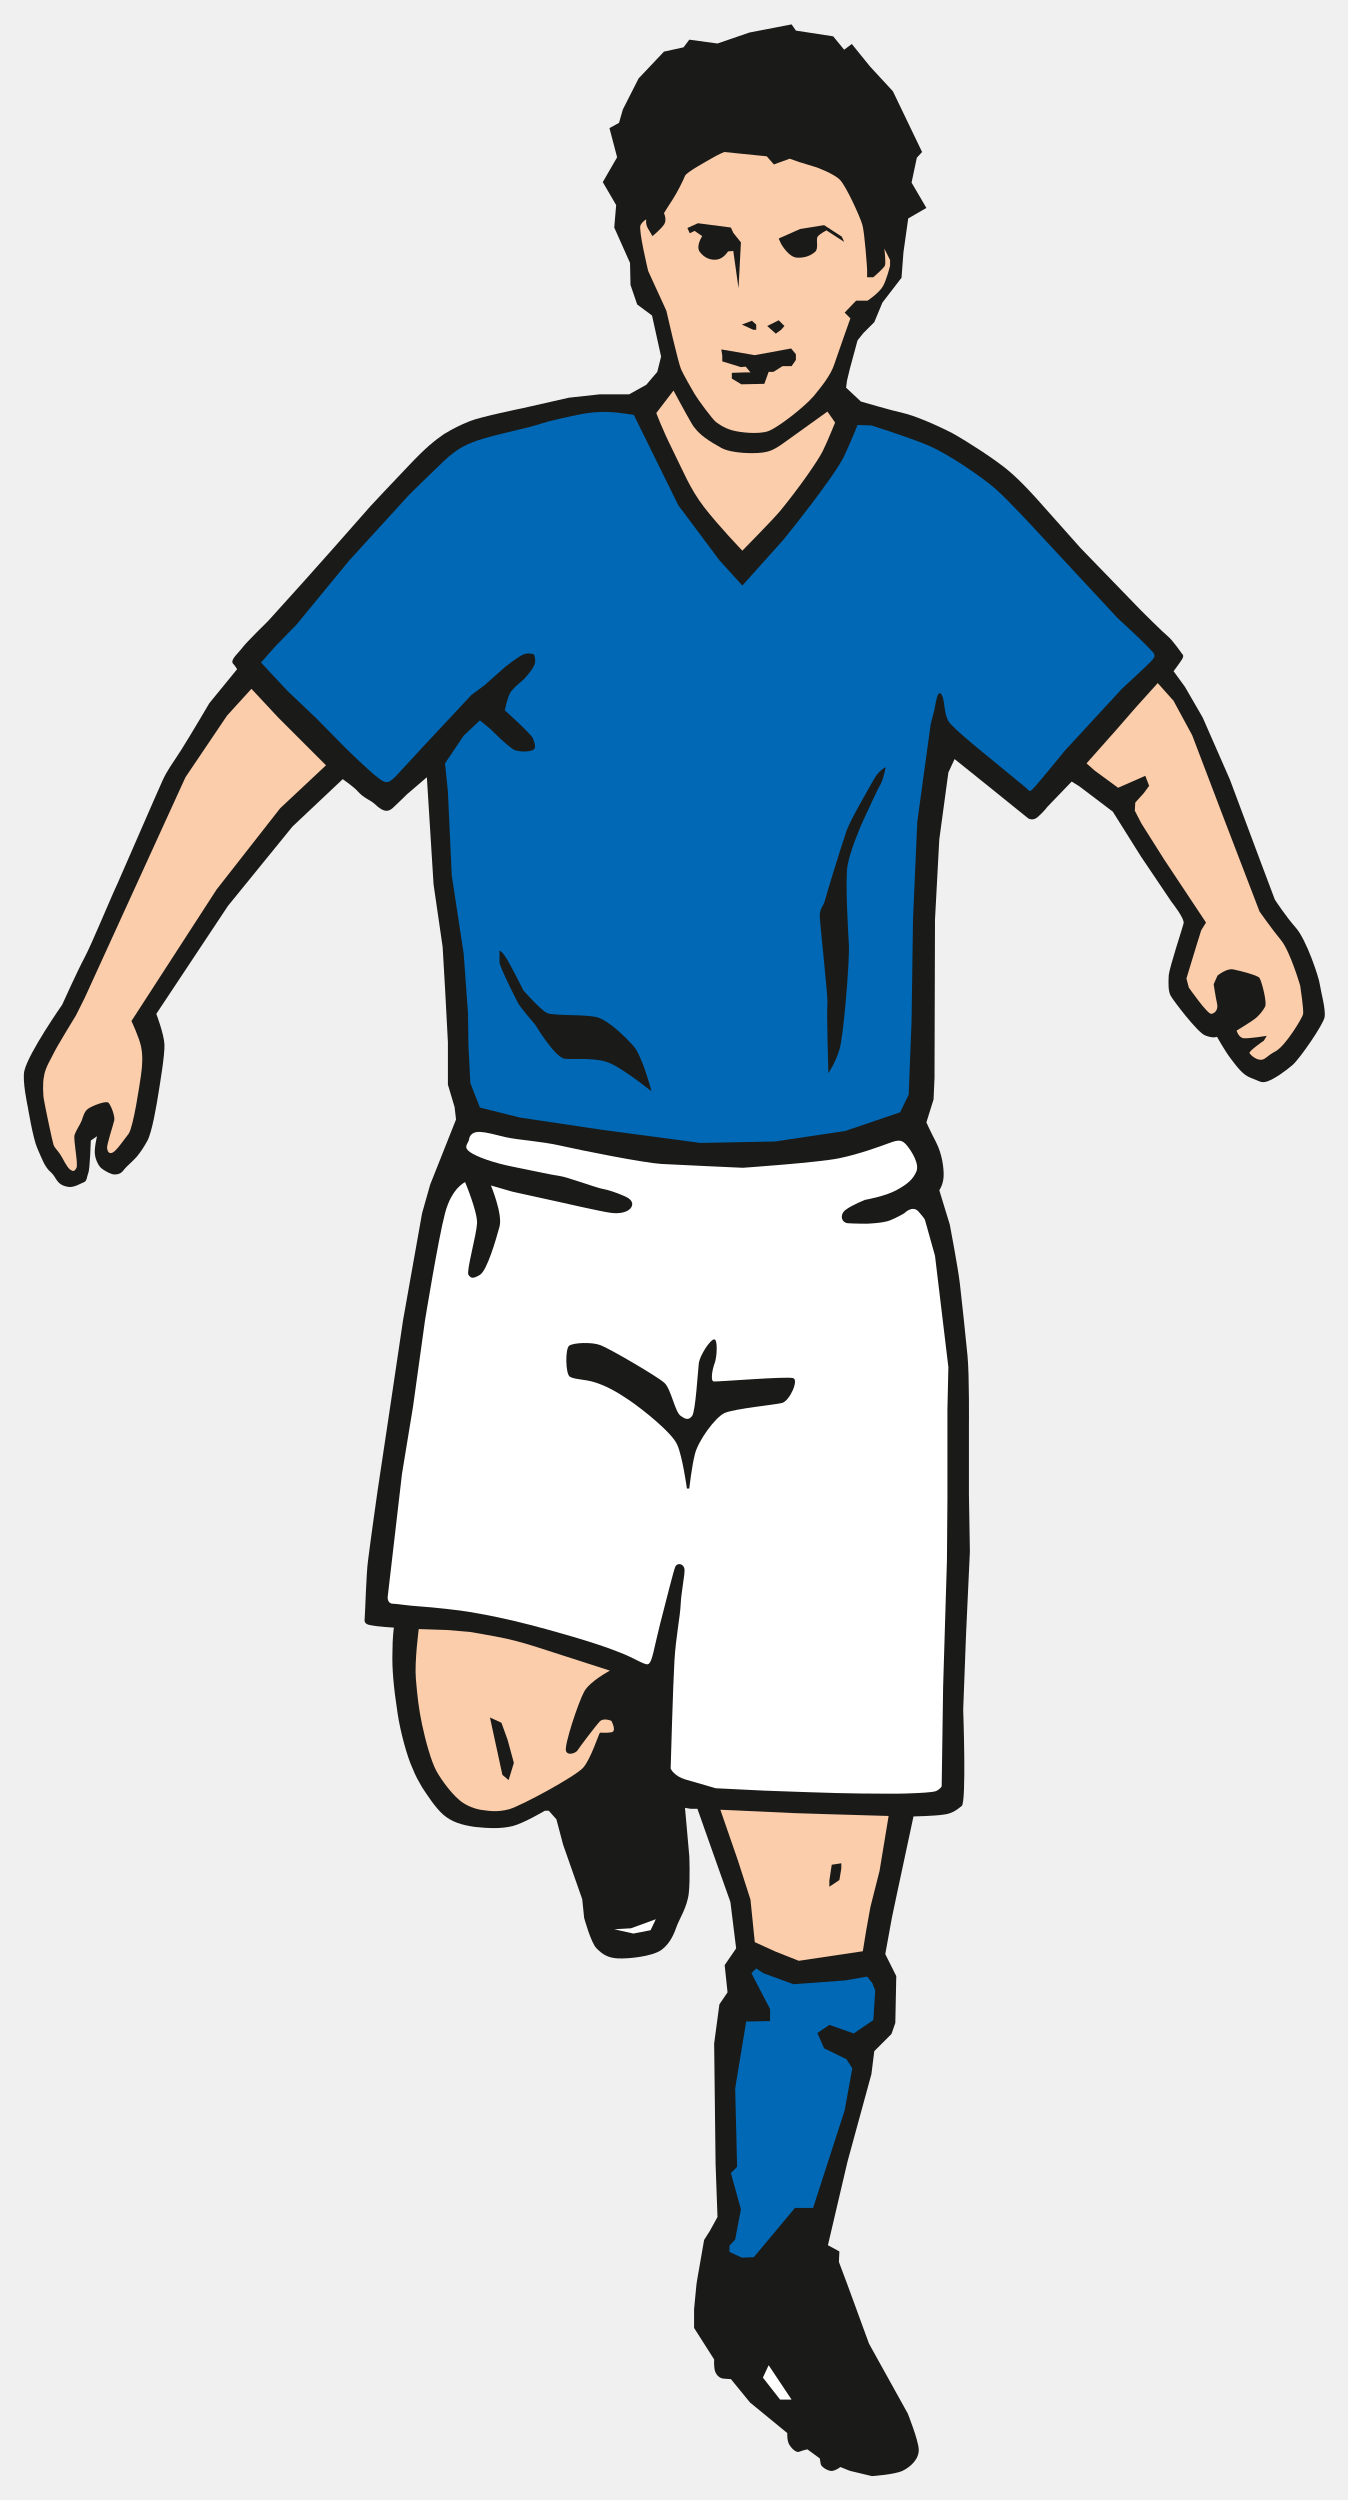
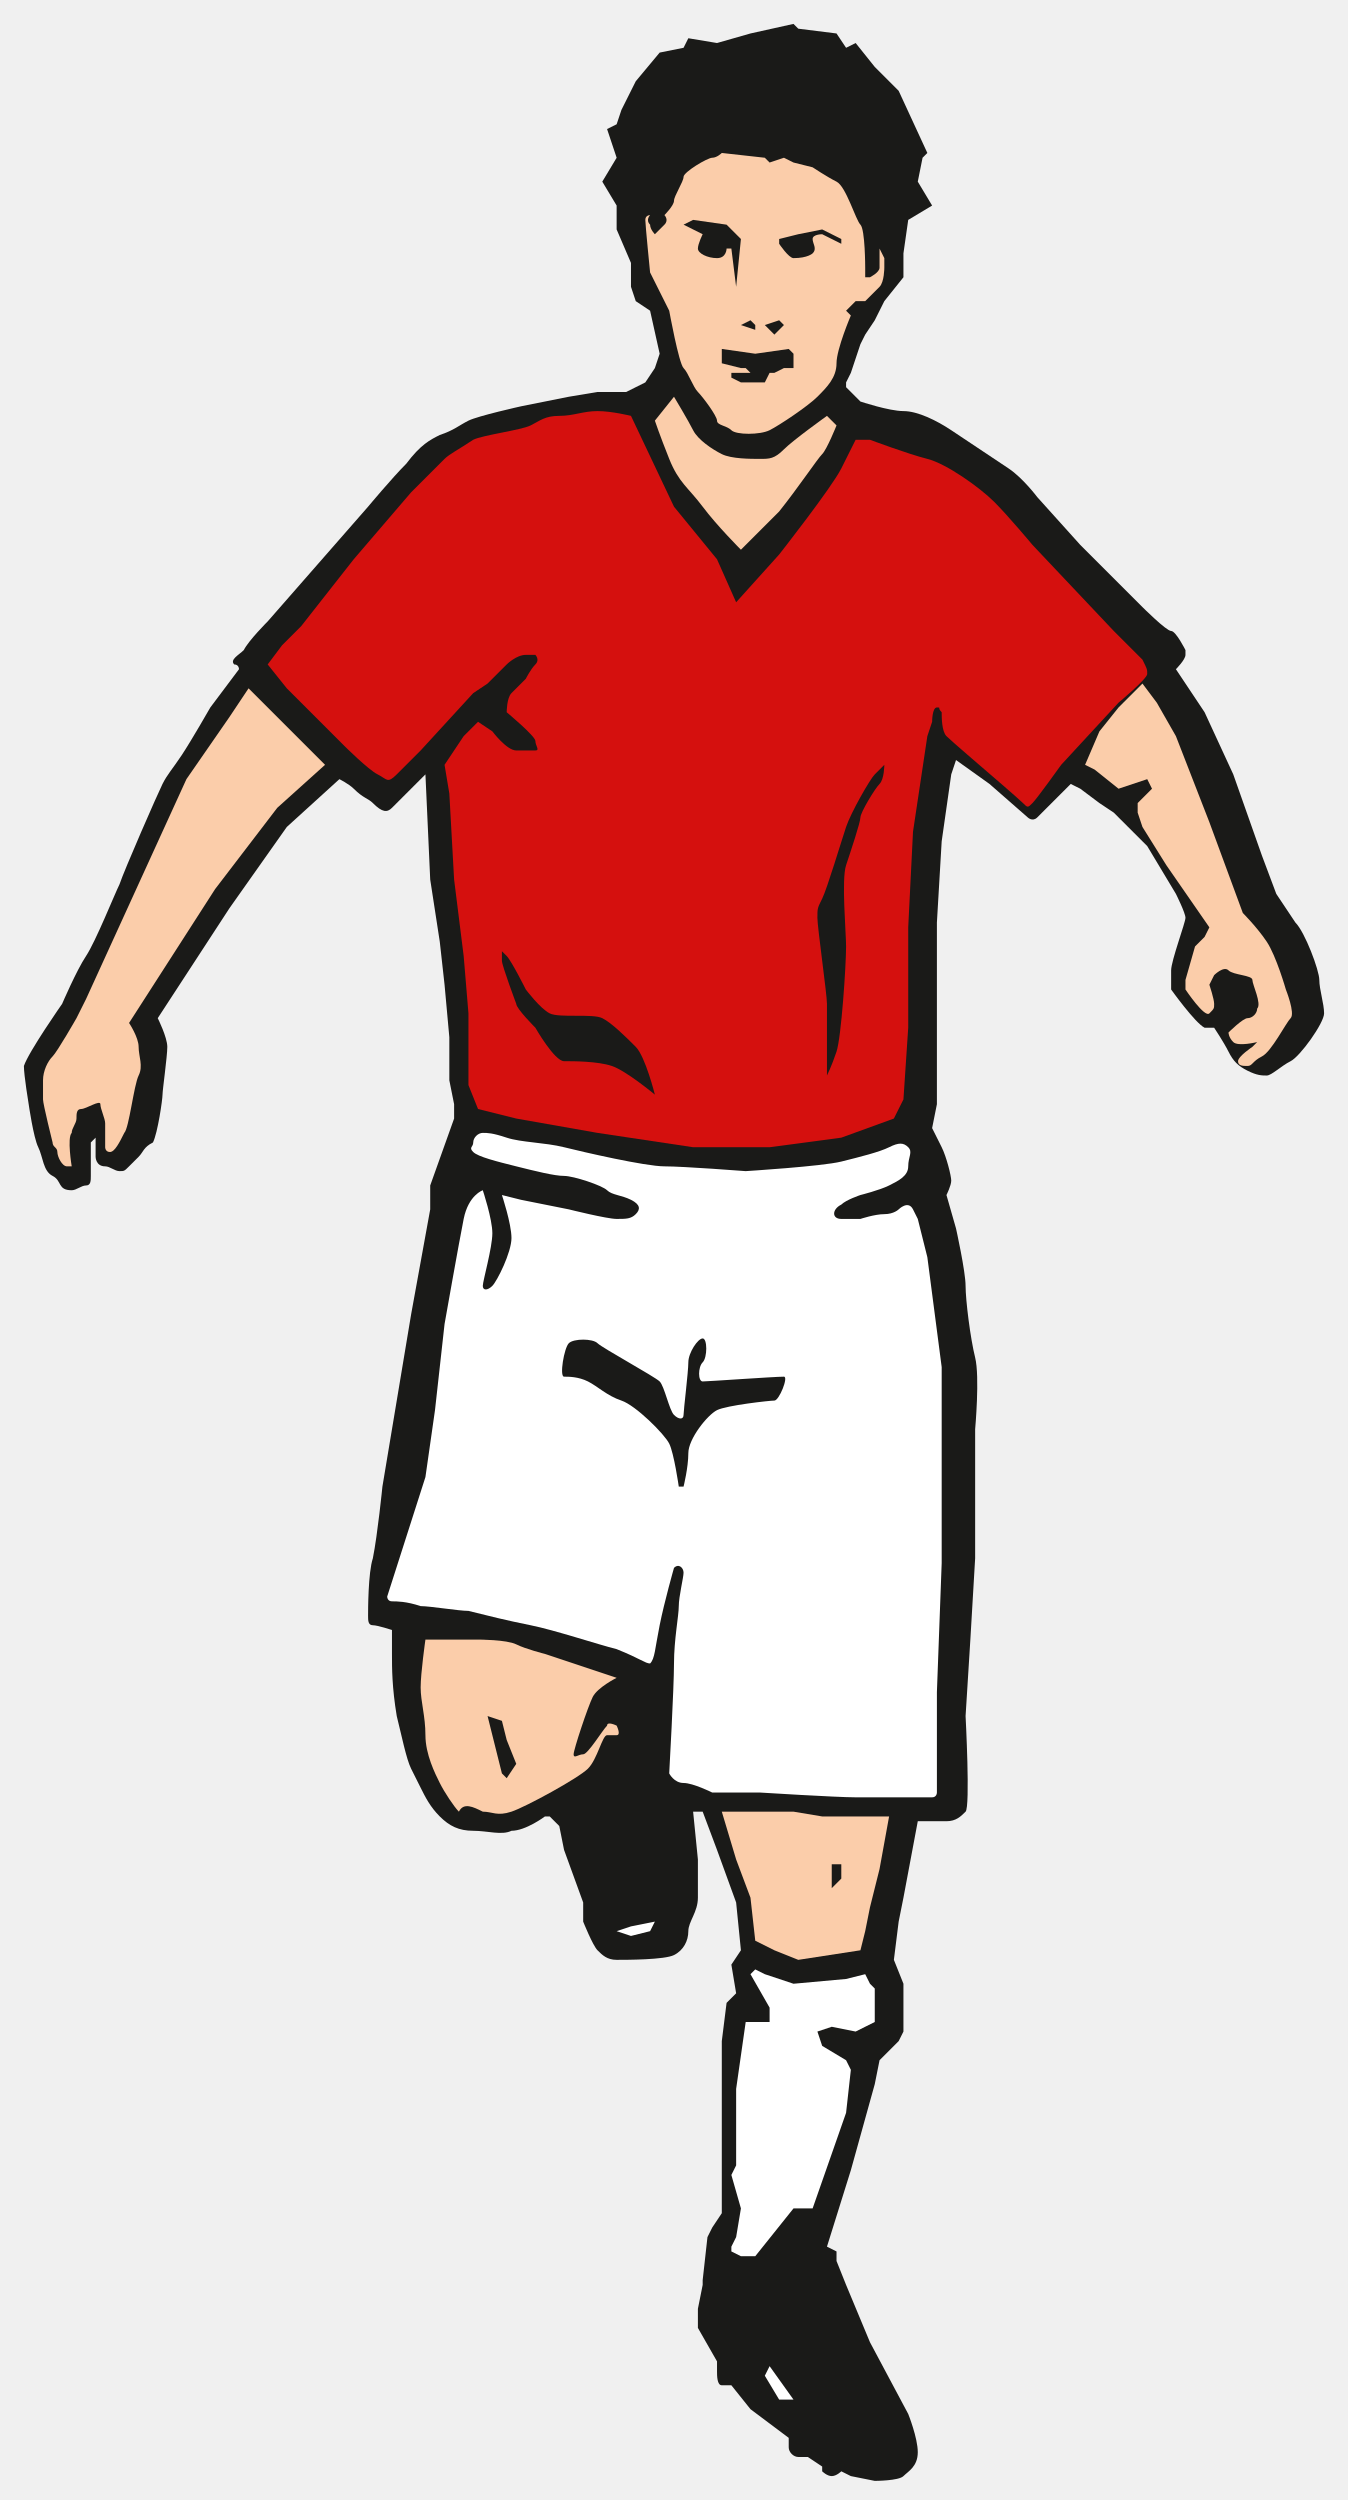
- <svg xmlns="http://www.w3.org/2000/svg" version="1.1" id="Ebene_1" x="0px" y="0px" width="28.2px" height="52.3px" viewBox="0 0 28.2 52.3" style="enable-background:new 0 0 28.2 52.3;" xml:space="preserve">
+ <svg xmlns="http://www.w3.org/2000/svg" version="1.1" id="Ebene_1" x="0px" y="0px" viewBox="0 0 28.2 52.3" style="enable-background:new 0 0 28.2 52.3;" xml:space="preserve">
  <style type="text/css">
- 
	.st0{fill-rule:evenodd;clip-rule:evenodd;fill:#1A1A18;}
	.st1{fill-rule:evenodd;clip-rule:evenodd;fill:#FBCDAA;}
- 	.st2{fill-rule:evenodd;clip-rule:evenodd;fill:#FFFFFF;}
- 	.st3{fill-rule:evenodd;clip-rule:evenodd;fill:#0068B4;}
- 
+ 	.st2{fill-rule:evenodd;clip-rule:evenodd;fill:#D5100E;}
+ 	.st3{fill-rule:evenodd;clip-rule:evenodd;fill:#FFFFFF;}
</style>
-   <path class="st0" d="M1.3,21.02c0,0,0.32-0.71,0.47-0.99s0.56-1.28,0.69-1.55c0.12-0.27,0.83-1.91,0.94-2.15s0.2-0.34,0.39-0.64  s0.59-0.98,0.59-0.98L4.96,14c0,0-0.04-0.07-0.08-0.11c-0.08-0.08,0.11-0.23,0.19-0.34c0.08-0.11,0.54-0.56,0.54-0.56l0.74-0.82  L7,11.44l0.74-0.84c0,0,0.54-0.58,0.83-0.88C8.91,9.36,9.1,9.21,9.29,9.08c0.2-0.12,0.32-0.18,0.54-0.27s1.1-0.27,1.1-0.27  l0.97-0.22l0.64-0.07l0.62,0l0.36-0.2l0.23-0.27l0.08-0.32l-0.19-0.86l-0.31-0.23l-0.14-0.41l-0.01-0.46l-0.33-0.74l0.04-0.47  l-0.28-0.48l0.3-0.52l-0.16-0.61l0.2-0.11l0.08-0.28l0.33-0.65l0.53-0.56l0.41-0.09l0.12-0.16l0.59,0.08l0.67-0.23l0.88-0.17  l0.09,0.13l0.78,0.12l0.23,0.28l0.16-0.12l0.38,0.47l0.48,0.52l0.61,1.27l-0.11,0.12l-0.11,0.52l0.31,0.53L19,4.57l-0.1,0.71  l-0.04,0.53l-0.4,0.52l-0.17,0.41l-0.23,0.23l-0.12,0.15l-0.16,0.59l-0.06,0.25L17.7,8.11l0.31,0.29c0,0,0.65,0.19,0.88,0.24  c0.23,0.05,0.68,0.24,1.03,0.42c0.34,0.19,0.91,0.56,1.17,0.78c0.27,0.22,0.63,0.63,0.63,0.63l0.89,1l1.26,1.3  c0,0,0.46,0.46,0.56,0.54s0.3,0.37,0.3,0.37s0.05,0.03,0,0.11s-0.17,0.24-0.17,0.24l-0.01,0.01l0.24,0.33l0.37,0.64l0.57,1.3  l0.65,1.74l0.29,0.77c0,0,0.22,0.34,0.44,0.59c0.22,0.25,0.48,1.03,0.5,1.18s0.13,0.53,0.1,0.69s-0.52,0.87-0.67,1  c-0.15,0.13-0.38,0.29-0.52,0.34s-0.18-0.01-0.35-0.07s-0.29-0.23-0.42-0.4s-0.29-0.46-0.29-0.46s-0.08,0.04-0.25-0.03  c-0.16-0.06-0.68-0.75-0.72-0.83c-0.05-0.09-0.05-0.25-0.04-0.43c0.02-0.18,0.29-0.99,0.31-1.08c0.03-0.1-0.25-0.45-0.25-0.45  l-0.64-0.95l-0.59-0.94l-0.29-0.22l-0.41-0.31l-0.16-0.1l-0.51,0.53c0,0-0.07,0.1-0.21,0.22c-0.1,0.08-0.19,0.02-0.19,0.02  l-0.83-0.67l-0.71-0.57l-0.13,0.28l-0.19,1.4l-0.09,1.68l-0.01,3.31l-0.02,0.45l-0.15,0.48c0,0,0.07,0.16,0.2,0.41  s0.17,0.56,0.16,0.73s-0.09,0.28-0.09,0.28l0.22,0.72c0,0,0.17,0.89,0.21,1.23s0.12,1.1,0.16,1.51s0.03,1.45,0.03,1.45l0,1.45  l0.02,1.2l-0.08,1.72l-0.06,1.59c0,0,0.07,1.93-0.03,2.01c-0.1,0.08-0.2,0.16-0.37,0.18c-0.17,0.03-0.64,0.04-0.64,0.04l-0.34,1.59  l-0.11,0.52l-0.14,0.77l0.23,0.46l-0.02,0.98l-0.08,0.23l-0.36,0.36l-0.06,0.48l-0.5,1.83l-0.41,1.75l0.24,0.13l-0.01,0.22  l0.18,0.48l0.45,1.23l0.81,1.46c0,0,0.22,0.55,0.23,0.75c0.01,0.2-0.17,0.37-0.34,0.45c-0.17,0.08-0.64,0.11-0.64,0.11l-0.46-0.11  l-0.2-0.08c0,0-0.07,0.06-0.16,0.08c-0.08,0.02-0.24-0.08-0.25-0.14c-0.01-0.06-0.02-0.12-0.02-0.12l-0.26-0.19  c0,0-0.09,0.02-0.17,0.05c-0.08,0.03-0.18-0.1-0.21-0.15c-0.05-0.09-0.04-0.24-0.04-0.24l-0.78-0.64l-0.4-0.49c0,0-0.08,0-0.16-0.01  c-0.08-0.01-0.14-0.07-0.17-0.15c-0.03-0.09-0.02-0.25-0.02-0.25l-0.42-0.66l0-0.39l0.05-0.52l0.01-0.07l0.15-0.86l0.12-0.19  l0.16-0.29l-0.04-1.11l-0.03-2.52l0.11-0.82l0.17-0.25l-0.06-0.57l0.24-0.35l-0.12-0.97l-0.39-1.1l-0.3-0.85h-0.14l-0.12-0.02  l0.09,1.01c0,0,0.02,0.48-0.01,0.77s-0.2,0.55-0.25,0.69s-0.13,0.36-0.32,0.5s-0.69,0.19-0.91,0.18s-0.33-0.09-0.45-0.21  s-0.26-0.64-0.26-0.64l-0.04-0.39l-0.4-1.14l-0.14-0.53l-0.16-0.18l-0.08,0c0,0-0.44,0.26-0.67,0.32c-0.24,0.06-0.5,0.05-0.79,0.02  c-0.29-0.04-0.5-0.11-0.67-0.26c-0.17-0.15-0.34-0.42-0.44-0.57c-0.09-0.16-0.12-0.2-0.21-0.42c-0.1-0.22-0.24-0.72-0.3-1.11  c-0.09-0.59-0.12-0.96-0.11-1.29c0-0.33,0.03-0.52,0.03-0.52S7.9,34.03,7.76,34c-0.14-0.02-0.14-0.08-0.13-0.16  c0.01-0.08,0.03-0.92,0.07-1.2c0.06-0.48,0.2-1.46,0.2-1.46l0.27-1.8l0.26-1.75l0.4-2.25L9,24.78l0.54-1.36l-0.03-0.26l-0.14-0.47  l0-0.89l-0.06-1.13l-0.05-0.86L9.07,18.5l-0.14-2.24l-0.42,0.36c0,0-0.17,0.17-0.29,0.28c-0.13,0.12-0.24,0.05-0.38-0.08  c-0.1-0.09-0.23-0.12-0.36-0.27c-0.08-0.09-0.31-0.25-0.31-0.25l-1.05,0.99l-1.35,1.66l-1.5,2.26c0,0,0.16,0.42,0.17,0.64  c0.01,0.22-0.1,0.86-0.13,1.05s-0.13,0.8-0.23,0.97c-0.05,0.09-0.12,0.21-0.22,0.33c-0.09,0.1-0.22,0.21-0.25,0.25  c-0.06,0.08-0.1,0.12-0.22,0.12c-0.06,0-0.2-0.07-0.28-0.14c-0.07-0.07-0.11-0.19-0.12-0.25c-0.03-0.13,0.04-0.41,0.04-0.41  l-0.13,0.09c0,0-0.02,0.6-0.05,0.67s-0.03,0.18-0.09,0.2s-0.21,0.12-0.33,0.1c-0.26-0.04-0.24-0.2-0.37-0.31s-0.19-0.3-0.28-0.5  c-0.09-0.2-0.2-0.87-0.2-0.87S0.46,22.6,0.51,22.4C0.6,22.02,1.3,21.02,1.3,21.02z" />
-   <path id="skin-arm-l" class="st1" d="M25.03,19.78l-0.21,0.69l0.05,0.19c0,0,0.39,0.56,0.47,0.55s0.15-0.09,0.12-0.22  c-0.03-0.13-0.07-0.4-0.07-0.4l0.08-0.18c0,0,0.19-0.16,0.33-0.13c0.14,0.03,0.51,0.12,0.55,0.18s0.17,0.53,0.11,0.61  c-0.05,0.09-0.12,0.17-0.19,0.23s-0.4,0.26-0.4,0.26s0.04,0.15,0.15,0.16s0.48-0.05,0.48-0.05l-0.06,0.1c0,0-0.32,0.22-0.3,0.26  s0.12,0.13,0.22,0.14c0.11,0.01,0.12-0.07,0.33-0.18c0.21-0.12,0.55-0.69,0.57-0.77c0.02-0.08-0.06-0.6-0.06-0.6  s-0.21-0.72-0.4-0.95s-0.45-0.6-0.45-0.6l-0.74-1.93l-0.67-1.76l-0.39-0.72l-0.33-0.37l-0.46,0.51l-0.4,0.46l-0.63,0.71l0.17,0.15  l0.49,0.36l0.57-0.25l0.08,0.21l-0.11,0.15l-0.18,0.2l-0.01,0.17l0.14,0.27l0.48,0.76l0.87,1.31l-0.1,0.16L25.03,19.78z" />
-   <path id="skin-arm-r" class="st1" d="M0.92,23.01c0.01,0.08,0.18,0.89,0.2,0.94c0.02,0.06,0.08,0.11,0.14,0.2  s0.13,0.26,0.21,0.32c0.06,0.04,0.09,0.04,0.13-0.04s-0.07-0.59-0.04-0.69c0.03-0.09,0.12-0.22,0.15-0.3s0.05-0.19,0.14-0.25  s0.37-0.17,0.42-0.12s0.14,0.28,0.12,0.37s-0.16,0.51-0.15,0.58s0.04,0.13,0.12,0.09s0.22-0.25,0.33-0.39  c0.1-0.14,0.23-1.02,0.26-1.23c0.03-0.21,0.04-0.41,0-0.6s-0.2-0.53-0.2-0.53l1.78-2.75l1.33-1.7l0.96-0.9L5.81,15l-0.55-0.59  l-0.51,0.56l-0.87,1.29l-2.11,4.62l-0.18,0.36c0,0-0.41,0.67-0.46,0.78s-0.19,0.32-0.21,0.5C0.89,22.64,0.9,22.93,0.92,23.01z" />
-   <path id="player-jersey" class="st3" d="M7.22,15.64c0,0,0.47,0.46,0.65,0.6s0.23,0.18,0.4,0.01c0.16-0.17,0.47-0.51,0.47-0.51  l1.12-1.2l0.27-0.2l0.44-0.39c0,0,0.24-0.19,0.36-0.25s0.24-0.01,0.24-0.01s0.06,0.13,0,0.24c-0.05,0.11-0.22,0.29-0.22,0.29  s-0.22,0.17-0.28,0.28s-0.11,0.36-0.11,0.36s0.56,0.5,0.59,0.59s0.08,0.2,0,0.24s-0.24,0.04-0.36,0.01s-0.52-0.44-0.52-0.44  l-0.23-0.19L9.7,15.39l-0.39,0.58l0.06,0.59l0.08,1.75l0.25,1.64l0.09,1.24l0.01,0.69l0.04,0.78l0.2,0.51l0.84,0.21l1.74,0.26  l2.03,0.27l1.56-0.03l1.47-0.22l1.15-0.39l0.18-0.37l0.06-1.54l0.03-2.13l0.09-2.04l0.28-2.04l0.08-0.31c0,0,0.05-0.32,0.09-0.33  c0.04-0.01,0.04-0.02,0.08,0.07c0.04,0.09,0.03,0.37,0.13,0.52s0.81,0.72,0.81,0.72s0.68,0.56,0.79,0.65s0.07,0.12,0.19,0  c0.11-0.12,0.64-0.77,0.64-0.77l1.19-1.29c0,0,0.57-0.52,0.65-0.62s0.01-0.13-0.12-0.27c-0.13-0.14-0.62-0.59-0.62-0.59l-1.71-1.84  c0,0-0.54-0.59-0.84-0.86c-0.31-0.27-1.02-0.75-1.43-0.92s-1.17-0.41-1.17-0.41l-0.29-0.01c0,0-0.07,0.19-0.27,0.63  s-1.28,1.77-1.28,1.77l-0.86,0.96l-0.48-0.53l-0.86-1.15l-0.93-1.89c0,0-0.45-0.08-0.72-0.06c-0.27,0.01-0.47,0.06-0.83,0.14  s-0.39,0.11-0.62,0.17s-0.98,0.22-1.22,0.33C9.62,9.35,9.43,9.51,9.28,9.65s-0.72,0.7-0.72,0.7l-1.25,1.37L6.2,13.07L5.78,13.5  l-0.32,0.36l0.55,0.59l0.6,0.57L7.22,15.64z" />
-   <path id="skin-leg-r" class="st1" d="M10.05,37.86c0.16,0.02,0.33,0.06,0.6-0.01c0.27-0.08,1.39-0.69,1.55-0.87s0.33-0.72,0.35-0.73  c0.01-0.01,0.12,0.01,0.24-0.01s0-0.24,0-0.24s-0.16-0.07-0.24,0.01c-0.08,0.08-0.44,0.56-0.47,0.61s-0.2,0.12-0.24,0.01  c-0.04-0.12,0.26-1.02,0.38-1.24c0.12-0.22,0.54-0.44,0.54-0.44l-1.52-0.49c0,0-0.37-0.12-0.65-0.18s-0.76-0.14-0.76-0.14  l-0.47-0.04l-0.6-0.02c0,0-0.09,0.68-0.06,1.04c0.03,0.36,0.06,0.63,0.13,0.96s0.19,0.77,0.3,0.97s0.32,0.47,0.45,0.58  C9.69,37.74,9.88,37.83,10.05,37.86z" />
-   <polygon class="st0" points="10.64,37.24 10.75,36.88 10.62,36.4 10.49,36.04 10.25,35.93 10.51,37.13 10.64,37.24 " />
-   <path class="st0" d="M10.83,20.97c0.04,0.09,0.37,0.47,0.37,0.47s0.41,0.69,0.62,0.71s0.66-0.04,0.96,0.1s0.85,0.58,0.85,0.58  s-0.2-0.76-0.38-0.95c-0.18-0.2-0.5-0.51-0.73-0.59c-0.23-0.08-0.94-0.03-1.08-0.1s-0.49-0.47-0.49-0.47s-0.29-0.58-0.38-0.71  s-0.12-0.12-0.12-0.12s0,0.14,0,0.24S10.83,20.97,10.83,20.97S10.69,20.69,10.83,20.97z" />
-   <polygon id="skin-leg-l" class="st1" points="15.07,37.86 15.44,38.93 15.7,39.74 15.79,40.63 16.23,40.83 16.71,41.02  18.05,40.82 18.12,40.39 18.21,39.89 18.4,39.14 18.59,37.99 17.23,37.95 16.61,37.93 " />
-   <polygon class="st2" points="16.32,50.2 16.56,50.2 16.08,49.48 15.96,49.74 16.32,50.2 " />
-   <polygon id="player-sock-l" class="st3" points="15.52,47.23 15.77,47.22 16.63,46.19 17.01,46.19 17.67,44.15 17.83,43.27   17.71,43.08 17.24,42.85 17.1,42.53 17.35,42.36 17.86,42.54 18.27,42.26 18.31,41.64 18.25,41.49 18.14,41.35 17.68,41.43   16.6,41.51 15.97,41.28 15.82,41.18 15.72,41.28 16.11,42.03 16.11,42.28 15.61,42.29 15.38,43.69 15.42,45.33 15.29,45.46   15.5,46.22 15.38,46.85 15.26,46.98 15.26,47.11 15.52,47.23 15.52,47.23 " />
-   <path id="skin-face" class="st1" d="M13.56,5.67l0.38,0.83c0,0,0.25,1.1,0.31,1.23s0.21,0.39,0.28,0.51s0.38,0.54,0.45,0.59  S15.14,8.95,15.31,9s0.56,0.09,0.76,0.02s0.75-0.5,0.95-0.73c0.19-0.23,0.36-0.45,0.43-0.66c0.07-0.21,0.34-0.97,0.34-0.97  l-0.12-0.12l0.24-0.25l0.24,0c0,0,0.24-0.16,0.32-0.3s0.15-0.43,0.15-0.43l0-0.12l-0.12-0.24c0,0,0.04,0.31,0.01,0.36  c-0.03,0.06-0.24,0.24-0.24,0.24L18.14,5.8l0-0.17c0,0-0.05-0.76-0.1-0.93s-0.34-0.81-0.47-0.94c-0.13-0.13-0.49-0.26-0.49-0.26  l-0.36-0.11l-0.2-0.07l-0.33,0.12l-0.15-0.17l-0.89-0.09c0,0-0.14,0.06-0.24,0.12s-0.55,0.3-0.58,0.38  c-0.03,0.08-0.17,0.36-0.25,0.48s-0.19,0.3-0.19,0.3s0.07,0.14,0,0.24s-0.24,0.24-0.24,0.24s-0.06-0.1-0.1-0.17  c-0.05-0.09-0.03-0.18-0.03-0.18s-0.07,0.03-0.12,0.12S13.56,5.67,13.56,5.67L13.56,5.67z" />
-   <path id="skin-neck" class="st1" d="M14.73,10.61c0.3,0.39,0.8,0.91,0.8,0.91s0.65-0.66,0.79-0.83c0.41-0.5,0.79-1.05,0.89-1.25  s0.26-0.6,0.26-0.6l-0.16-0.23c0,0-0.71,0.51-0.92,0.66s-0.3,0.18-0.46,0.2c-0.16,0.02-0.62,0.02-0.84-0.1  c-0.23-0.13-0.48-0.27-0.62-0.51s-0.38-0.69-0.38-0.69l-0.36,0.47c0,0,0.12,0.33,0.34,0.77S14.43,10.22,14.73,10.61z" />
-   <polygon class="st0" points="17.35,39.34 17.35,39.47 17.56,39.33 17.6,39.09 17.6,38.98 17.4,39.01 17.35,39.34 " />
-   <polygon class="st2" points="13.72,40.15 13.2,40.34 12.85,40.36 13.25,40.45 13.61,40.38 " />
-   <polygon class="st0" points="15.82,6.9 15.82,6.79 15.73,6.71 15.52,6.79 15.76,6.9 " />
-   <path class="st0" d="M17.33,22.45c0,0,0.14-0.2,0.23-0.49c0.09-0.28,0.21-1.83,0.2-2.17c-0.02-0.33-0.08-1.38-0.03-1.68  s0.28-0.85,0.34-0.97s0.28-0.62,0.35-0.73c0.06-0.11,0.11-0.36,0.11-0.36s-0.14,0.06-0.24,0.24s-0.49,0.84-0.58,1.09  c-0.09,0.26-0.42,1.32-0.45,1.45s-0.12,0.17-0.11,0.36s0.17,1.64,0.16,1.8C17.29,21.16,17.33,22.45,17.33,22.45L17.33,22.45z" />
-   <polygon class="st0" points="16.34,6.9 16.41,6.82 16.29,6.7 16.05,6.82 16.23,6.98 " />
-   <path id="player-shorts" class="st2" d="M8.11,33.41c0,0-0.01,0.14,0.11,0.14c0.08,0,0.29,0.04,0.61,0.06  c0.18,0.01,0.83,0.08,0.98,0.11c0.43,0.07,0.84,0.16,1.27,0.27s1.36,0.37,1.81,0.55c0.46,0.17,0.62,0.33,0.69,0.26  c0.07-0.07,0.1-0.31,0.23-0.83c0.13-0.5,0.29-1.15,0.32-1.2c0.05-0.09,0.18-0.05,0.19,0.06c0.01,0.11-0.07,0.48-0.08,0.73  s-0.1,0.68-0.13,1.17C14.08,35.22,14.03,37,14.03,37s0.07,0.16,0.32,0.23s0.62,0.18,0.62,0.18l1.02,0.05c0,0,1.57,0.06,2.02,0.06  s0.67,0.01,0.95,0s0.53-0.02,0.62-0.05c0.09-0.04,0.12-0.1,0.12-0.1l0.03-2.08l0.08-2.65l0.01-1.26l0-1.89l0.02-0.89l-0.28-2.33  l-0.21-0.75c0,0,0-0.02-0.13-0.17s-0.3,0.03-0.3,0.03s-0.15,0.09-0.3,0.15s-0.49,0.07-0.49,0.07s-0.25,0-0.39-0.01  s-0.18-0.18-0.05-0.28c0.13-0.1,0.41-0.21,0.41-0.21s0.41-0.07,0.65-0.2s0.35-0.23,0.42-0.39s-0.1-0.43-0.2-0.55  s-0.17-0.12-0.36-0.05s-0.62,0.23-1.05,0.32c-0.43,0.09-2.02,0.2-2.02,0.2s-1.34-0.06-1.7-0.08s-1.66-0.28-2.1-0.38  s-0.9-0.12-1.16-0.18c-0.26-0.06-0.38-0.1-0.53-0.11c-0.15-0.01-0.23,0.06-0.24,0.17C9.78,23.94,9.69,24,9.83,24.1  s0.5,0.23,0.91,0.31c0.41,0.08,0.8,0.17,0.96,0.19s0.78,0.25,0.9,0.27s0.3,0.08,0.48,0.16s0.17,0.19,0.1,0.26s-0.22,0.11-0.42,0.08  c-0.21-0.03-1.04-0.22-1.04-0.22l-1-0.22l-0.45-0.13c0,0,0.25,0.6,0.18,0.86s-0.26,0.92-0.41,1.01c-0.15,0.09-0.19,0.07-0.24,0  s0.17-0.84,0.18-1.08s-0.25-0.86-0.25-0.86s-0.28,0.12-0.42,0.65s-0.42,2.25-0.42,2.25l-0.25,1.8l-0.23,1.4L8.11,33.41z   M11.91,28.15c0.09-0.06,0.46-0.08,0.65-0.01s1.2,0.66,1.34,0.79s0.22,0.61,0.34,0.69c0.11,0.08,0.17,0.09,0.24,0  c0.07-0.09,0.12-0.94,0.14-1.11c0.03-0.17,0.24-0.49,0.32-0.49c0.08-0.01,0.06,0.37,0.01,0.5s-0.09,0.37-0.02,0.38  c0.07,0.01,1.52-0.11,1.66-0.07c0.13,0.03-0.07,0.48-0.23,0.52c-0.16,0.04-1,0.12-1.2,0.21s-0.55,0.58-0.62,0.85  s-0.12,0.73-0.12,0.73h-0.05c0,0-0.09-0.66-0.2-0.91c-0.1-0.25-0.73-0.75-1.01-0.94s-0.49-0.3-0.71-0.37  c-0.22-0.07-0.44-0.06-0.53-0.12S11.82,28.21,11.91,28.15z" />
-   <path class="st0" d="M14.53,4.83l0.16,0.11c0,0-0.14,0.21-0.05,0.33s0.22,0.18,0.36,0.16s0.23-0.17,0.23-0.17l0.11-0.01l0.11,0.78  l0.05-0.96l-0.16-0.2l-0.05-0.11L14.6,4.67l-0.22,0.1l0.05,0.11L14.53,4.83L14.53,4.83z" />
-   <path class="st0" d="M17.05,5.27c0.08-0.06,0.02-0.25,0.05-0.31s0.19-0.14,0.19-0.14l0.37,0.24l-0.05-0.11l-0.37-0.24l-0.5,0.08  l-0.45,0.2l0.05,0.11c0,0,0.16,0.29,0.34,0.29C16.86,5.4,16.98,5.33,17.05,5.27z" />
-   <polygon class="st0" points="15.5,7.68 15.6,7.67 15.7,7.79 15.6,7.79 15.31,7.8 15.31,7.92 15.51,8.04 15.99,8.03 16.08,7.78   16.18,7.78 16.37,7.66 16.56,7.66 16.65,7.53 16.65,7.41 16.55,7.29 15.79,7.43 15.09,7.31 15.11,7.44 15.11,7.56 15.5,7.68 " />
-   <path id="hair" class="st0" d="M13,3.74l0.26-0.49l-0.14-0.51l0.18-0.09l0.07-0.24l0.3-0.54l0.47-0.47l0.36-0.08l0.11-0.13  l0.52,0.07l0.59-0.19l0.72-0.14l0.08,0.11l0.75,0.11l0.32,0.35l0.2-0.12l0.27,0.36l0.36,0.38l0.5,0.99l-0.1,0.1l-0.1,0.59L19,4.21  l-0.3,0.22l-0.02,0.46l-0.11-0.15L18.38,4.8c0,0-0.14-0.54-0.21-0.69c-0.11-0.23-0.28-0.53-0.41-0.65c-0.13-0.12-0.64-0.3-0.64-0.3  l-0.36-0.11l-0.19-0.06l-0.26,0.12l-0.14-0.16l-1.05-0.09c0,0-0.14,0.05-0.23,0.12c-0.09,0.06-0.69,0.29-0.71,0.37  c-0.03,0.07-0.1,0.27-0.18,0.38c-0.08,0.11-0.25,0.42-0.29,0.5c0,0.01-0.17-0.07-0.17-0.07s-0.33,0.13-0.28,0.36  c-0.03,0.06-0.02,0.2-0.05,0.26l-0.08-0.19l0.04-0.46L13,3.74z" />
+   <path class="st0" d="M1.3,21c0,0,0.3-0.7,0.5-1s0.6-1.3,0.7-1.5c0.1-0.3,0.8-1.9,0.9-2.1s0.2-0.3,0.4-0.6s0.6-1,0.6-1L5,14  c0,0,0-0.1-0.1-0.1c-0.1-0.1,0.1-0.2,0.2-0.3C5.2,13.4,5.6,13,5.6,13l0.7-0.8L7,11.4l0.7-0.8c0,0,0.5-0.6,0.8-0.9  c0.3-0.4,0.5-0.5,0.7-0.6C9.5,9,9.6,8.9,9.8,8.8s1.1-0.3,1.1-0.3l1-0.2l0.6-0.1h0.6L13.5,8l0.2-0.3l0.1-0.3l-0.2-0.9l-0.3-0.2  L13.2,6l0-0.5l-0.3-0.7l0-0.5l-0.3-0.5l0.3-0.5l-0.2-0.6l0.2-0.1L13,2.3l0.3-0.6l0.5-0.6L14.3,1l0.1-0.2L15,0.9l0.7-0.2l0.9-0.2  l0.1,0.1l0.8,0.1L17.7,1l0.2-0.1l0.4,0.5l0.5,0.5l0.6,1.3l-0.1,0.1l-0.1,0.5l0.3,0.5L19,4.6l-0.1,0.7l0,0.5l-0.4,0.5l-0.2,0.4  L18.1,7l-0.1,0.2l-0.2,0.6L17.7,8l0,0.1L18,8.4c0,0,0.6,0.2,0.9,0.2s0.7,0.2,1,0.4c0.3,0.2,0.9,0.6,1.2,0.8c0.3,0.2,0.6,0.6,0.6,0.6  l0.9,1l1.3,1.3c0,0,0.5,0.5,0.6,0.5s0.3,0.4,0.3,0.4s0,0,0,0.1S24.6,14,24.6,14l0,0l0.2,0.3l0.4,0.6l0.6,1.3l0.6,1.7l0.3,0.8  c0,0,0.2,0.3,0.4,0.6c0.2,0.2,0.5,1,0.5,1.2s0.1,0.5,0.1,0.7s-0.5,0.9-0.7,1s-0.4,0.3-0.5,0.3s-0.2,0-0.4-0.1s-0.3-0.2-0.4-0.4  s-0.3-0.5-0.3-0.5s-0.1,0-0.2,0c-0.2-0.1-0.7-0.8-0.7-0.8c0-0.1,0-0.2,0-0.4c0-0.2,0.3-1,0.3-1.1c0-0.1-0.2-0.5-0.2-0.5l-0.6-1  L23.3,17L23,16.8l-0.4-0.3l-0.2-0.1l-0.5,0.5c0,0-0.1,0.1-0.2,0.2c-0.1,0.1-0.2,0-0.2,0l-0.8-0.7L20,15.9l-0.1,0.3l-0.2,1.4  l-0.1,1.7l0,3.3l0,0.5l-0.1,0.5c0,0,0.1,0.2,0.2,0.4s0.2,0.6,0.2,0.7s-0.1,0.3-0.1,0.3l0.2,0.7c0,0,0.2,0.9,0.2,1.2s0.1,1.1,0.2,1.5  s0,1.5,0,1.5v1.5l0,1.2l-0.1,1.7l-0.1,1.6c0,0,0.1,1.9,0,2c-0.1,0.1-0.2,0.2-0.4,0.2c-0.2,0-0.6,0-0.6,0l-0.3,1.6l-0.1,0.5l-0.1,0.8  l0.2,0.5l0,1l-0.1,0.2l-0.4,0.4l-0.1,0.5l-0.5,1.8L17.3,47l0.2,0.1l0,0.2l0.2,0.5l0.5,1.2l0.8,1.5c0,0,0.2,0.5,0.2,0.8  s-0.2,0.4-0.3,0.5s-0.6,0.1-0.6,0.1l-0.5-0.1l-0.2-0.1c0,0-0.1,0.1-0.2,0.1c-0.1,0-0.2-0.1-0.2-0.1c0-0.1,0-0.1,0-0.1l-0.3-0.2  c0,0-0.1,0-0.2,0s-0.2-0.1-0.2-0.2c0-0.1,0-0.2,0-0.2l-0.8-0.6l-0.4-0.5c0,0-0.1,0-0.2,0S15,49.7,15,49.6c0-0.1,0-0.2,0-0.2  l-0.4-0.7v-0.4l0.1-0.5l0-0.1l0.1-0.9l0.1-0.2l0.2-0.3l0-1.1l0-2.5l0.1-0.8l0.2-0.2l-0.1-0.6l0.2-0.3l-0.1-1l-0.4-1.1l-0.3-0.8h-0.1  l-0.1,0l0.1,1c0,0,0,0.5,0,0.8s-0.2,0.5-0.2,0.7s-0.1,0.4-0.3,0.5S13.1,41,12.9,41s-0.3-0.1-0.4-0.2s-0.3-0.6-0.3-0.6l0-0.4  l-0.4-1.1l-0.1-0.5l-0.2-0.2h-0.1c0,0-0.4,0.3-0.7,0.3c-0.2,0.1-0.5,0-0.8,0c-0.3,0-0.5-0.1-0.7-0.3c-0.2-0.2-0.3-0.4-0.4-0.6  c-0.1-0.2-0.1-0.2-0.2-0.4c-0.1-0.2-0.2-0.7-0.3-1.1c-0.1-0.6-0.1-1-0.1-1.3c0-0.3,0-0.5,0-0.5S7.9,34,7.8,34  c-0.1,0-0.1-0.1-0.1-0.2c0-0.1,0-0.9,0.1-1.2c0.1-0.5,0.2-1.5,0.2-1.5l0.3-1.8l0.3-1.8l0.4-2.2L9,24.8l0.5-1.4l0-0.3l-0.1-0.5v-0.9  l-0.1-1.1l-0.1-0.9l-0.2-1.3l-0.1-2.2l-0.4,0.4c0,0-0.2,0.2-0.3,0.3C8.1,17,8,17,7.8,16.8c-0.1-0.1-0.2-0.1-0.4-0.3  c-0.1-0.1-0.3-0.2-0.3-0.2l-1.1,1L4.8,19l-1.5,2.3c0,0,0.2,0.4,0.2,0.6s-0.1,0.9-0.1,1s-0.1,0.8-0.2,1C3,24,3,24.1,2.9,24.2  c-0.1,0.1-0.2,0.2-0.2,0.2c-0.1,0.1-0.1,0.1-0.2,0.1c-0.1,0-0.2-0.1-0.3-0.1C2,24.4,2,24.2,2,24.2c0-0.1,0-0.4,0-0.4l-0.1,0.1  c0,0,0,0.6,0,0.7s0,0.2-0.1,0.2s-0.2,0.1-0.3,0.1c-0.3,0-0.2-0.2-0.4-0.3S0.9,24.2,0.8,24s-0.2-0.9-0.2-0.9s-0.1-0.6-0.1-0.8  C0.6,22,1.3,21,1.3,21z" />
+   <path id="skin-arm-l" class="st1" d="M25,19.8l-0.2,0.7l0,0.2c0,0,0.4,0.6,0.5,0.5s0.1-0.1,0.1-0.2c0-0.1-0.1-0.4-0.1-0.4l0.1-0.2  c0,0,0.2-0.2,0.3-0.1s0.5,0.1,0.5,0.2s0.2,0.5,0.1,0.6c0,0.1-0.1,0.2-0.2,0.2s-0.4,0.3-0.4,0.3s0,0.1,0.1,0.2s0.5,0,0.5,0l-0.1,0.1  c0,0-0.3,0.2-0.3,0.3s0.1,0.1,0.2,0.1c0.1,0,0.1-0.1,0.3-0.2c0.2-0.1,0.5-0.7,0.6-0.8s-0.1-0.6-0.1-0.6s-0.2-0.7-0.4-1  s-0.5-0.6-0.5-0.6l-0.7-1.9l-0.7-1.8l-0.4-0.7l-0.3-0.4l-0.5,0.5l-0.4,0.5L22.7,16l0.2,0.1l0.5,0.4l0.6-0.2l0.1,0.2l-0.1,0.1  l-0.2,0.2l0,0.2l0.1,0.3l0.5,0.8l0.9,1.3l-0.1,0.2L25,19.8z" />
+   <path id="skin-arm-r" class="st1" d="M0.9,23c0,0.1,0.2,0.9,0.2,0.9c0,0.1,0.1,0.1,0.1,0.2s0.1,0.3,0.2,0.3c0.1,0,0.1,0,0.1,0  s-0.1-0.6,0-0.7c0-0.1,0.1-0.2,0.1-0.3s0-0.2,0.1-0.2s0.4-0.2,0.4-0.1s0.1,0.3,0.1,0.4S2.2,24,2.2,24s0,0.1,0.1,0.1s0.2-0.2,0.3-0.4  c0.1-0.1,0.2-1,0.3-1.2s0-0.4,0-0.6s-0.2-0.5-0.2-0.5l1.8-2.8l1.3-1.7l1-0.9l-1-1l-0.6-0.6L4.8,15l-0.9,1.3l-2.1,4.6l-0.2,0.4  c0,0-0.4,0.7-0.5,0.8s-0.2,0.3-0.2,0.5C0.9,22.6,0.9,22.9,0.9,23z" />
+   <path id="player-jersey" class="st2" d="M7.2,15.6c0,0,0.5,0.5,0.7,0.6s0.2,0.2,0.4,0c0.2-0.2,0.5-0.5,0.5-0.5l1.1-1.2l0.3-0.2  l0.4-0.4c0,0,0.2-0.2,0.4-0.2s0.2,0,0.2,0s0.1,0.1,0,0.2c-0.1,0.1-0.2,0.3-0.2,0.3s-0.2,0.2-0.3,0.3s-0.1,0.4-0.1,0.4  s0.6,0.5,0.6,0.6s0.1,0.2,0,0.2s-0.2,0-0.4,0s-0.5-0.4-0.5-0.4L10,15.1l-0.3,0.3L9.3,16l0.1,0.6l0.1,1.8l0.2,1.6l0.1,1.2l0,0.7  l0,0.8l0.2,0.5l0.8,0.2l1.7,0.3l2,0.3l1.6,0l1.5-0.2l1.1-0.4l0.2-0.4l0.1-1.5l0-2.1l0.1-2l0.3-2l0.1-0.3c0,0,0-0.3,0.1-0.3  s0,0,0.1,0.1c0,0.1,0,0.4,0.1,0.5s0.8,0.7,0.8,0.7s0.7,0.6,0.8,0.7s0.1,0.1,0.2,0c0.1-0.1,0.6-0.8,0.6-0.8l1.2-1.3  c0,0,0.6-0.5,0.6-0.6s0-0.1-0.1-0.3c-0.1-0.1-0.6-0.6-0.6-0.6l-1.7-1.8c0,0-0.5-0.6-0.8-0.9c-0.3-0.3-1-0.8-1.4-0.9  s-1.2-0.4-1.2-0.4l-0.3,0c0,0-0.1,0.2-0.3,0.6s-1.3,1.8-1.3,1.8l-0.9,1L15,11.7l-0.9-1.1l-0.9-1.9c0,0-0.4-0.1-0.7-0.1  c-0.3,0-0.5,0.1-0.8,0.1s-0.4,0.1-0.6,0.2s-1,0.2-1.2,0.3C9.6,9.4,9.4,9.5,9.3,9.6s-0.7,0.7-0.7,0.7l-1.2,1.4l-1.1,1.4l-0.4,0.4  l-0.3,0.4L6,14.4L6.6,15L7.2,15.6z" />
+   <path id="skin-leg-r" class="st1" d="M10.1,37.9c0.2,0,0.3,0.1,0.6,0c0.3-0.1,1.4-0.7,1.6-0.9s0.3-0.7,0.4-0.7c0,0,0.1,0,0.2,0  s0-0.2,0-0.2s-0.2-0.1-0.2,0c-0.1,0.1-0.4,0.6-0.5,0.6s-0.2,0.1-0.2,0c0-0.1,0.3-1,0.4-1.2s0.5-0.4,0.5-0.4l-1.5-0.5  c0,0-0.4-0.1-0.6-0.2s-0.8-0.1-0.8-0.1l-0.5,0l-0.6,0c0,0-0.1,0.7-0.1,1s0.1,0.6,0.1,1s0.2,0.8,0.3,1s0.3,0.5,0.4,0.6  C9.7,37.7,9.9,37.8,10.1,37.9z" />
+   <polygon class="st0" points="10.6,37.2 10.8,36.9 10.6,36.4 10.5,36 10.2,35.9 10.5,37.1 " />
+   <path class="st0" d="M10.8,21c0,0.1,0.4,0.5,0.4,0.5s0.4,0.7,0.6,0.7s0.7,0,1,0.1s0.9,0.6,0.9,0.6s-0.2-0.8-0.4-1  c-0.2-0.2-0.5-0.5-0.7-0.6s-0.9,0-1.1-0.1S11,20.7,11,20.7s-0.3-0.6-0.4-0.7s-0.1-0.1-0.1-0.1s0,0.1,0,0.2S10.8,21,10.8,21  S10.7,20.7,10.8,21z" />
+   <polygon id="skin-leg-l" class="st1" points="15.1,37.9 15.4,38.9 15.7,39.7 15.8,40.6 16.2,40.8 16.7,41 18,40.8 18.1,40.4   18.2,39.9 18.4,39.1 18.6,38 17.2,38 16.6,37.9 " />
+   <polygon class="st3" points="16.3,50.2 16.6,50.2 16.1,49.5 16,49.7 " />
+   <polygon id="player-sock-l" class="st3" points="15.5,47.2 15.8,47.2 16.6,46.2 17,46.2 17.7,44.2 17.8,43.3 17.7,43.1 17.2,42.8   17.1,42.5 17.4,42.4 17.9,42.5 18.3,42.3 18.3,41.6 18.2,41.5 18.1,41.3 17.7,41.4 16.6,41.5 16,41.3 15.8,41.2 15.7,41.3 16.1,42   16.1,42.3 15.6,42.3 15.4,43.7 15.4,45.3 15.3,45.5 15.5,46.2 15.4,46.8 15.3,47 15.3,47.1 15.5,47.2 " />
+   <path id="skin-face" class="st1" d="M13.6,5.7l0.4,0.8c0,0,0.2,1.1,0.3,1.2s0.2,0.4,0.3,0.5s0.4,0.5,0.4,0.6s0.2,0.1,0.3,0.2  s0.6,0.1,0.8,0s0.8-0.5,1-0.7c0.2-0.2,0.4-0.4,0.4-0.7s0.3-1,0.3-1l-0.1-0.1l0.2-0.2h0.2c0,0,0.2-0.2,0.3-0.3s0.1-0.4,0.1-0.4V5.4  l-0.1-0.2c0,0,0,0.3,0,0.4c0,0.1-0.2,0.2-0.2,0.2l-0.1,0V5.6c0,0,0-0.8-0.1-0.9s-0.3-0.8-0.5-0.9s-0.5-0.3-0.5-0.3l-0.4-0.1  l-0.2-0.1l-0.3,0.1L16,3.3l-0.9-0.1c0,0-0.1,0.1-0.2,0.1s-0.6,0.3-0.6,0.4c0,0.1-0.2,0.4-0.2,0.5s-0.2,0.3-0.2,0.3s0.1,0.1,0,0.2  s-0.2,0.2-0.2,0.2s-0.1-0.1-0.1-0.2c-0.1-0.1,0-0.2,0-0.2s-0.1,0-0.1,0.1S13.6,5.7,13.6,5.7L13.6,5.7z" />
+   <path id="skin-neck" class="st1" d="M14.7,10.6c0.3,0.4,0.8,0.9,0.8,0.9s0.7-0.7,0.8-0.8c0.4-0.5,0.8-1.1,0.9-1.2s0.3-0.6,0.3-0.6  l-0.2-0.2c0,0-0.7,0.5-0.9,0.7s-0.3,0.2-0.5,0.2c-0.2,0-0.6,0-0.8-0.1c-0.2-0.1-0.5-0.3-0.6-0.5s-0.4-0.7-0.4-0.7l-0.4,0.5  c0,0,0.1,0.3,0.3,0.8S14.4,10.2,14.7,10.6z" />
+   <polygon class="st0" points="17.4,39.3 17.4,39.5 17.6,39.3 17.6,39.1 17.6,39 17.4,39 " />
+   <polygon class="st3" points="13.7,40.2 13.2,40.3 12.9,40.4 13.2,40.5 13.6,40.4 " />
+   <polygon class="st0" points="15.8,6.9 15.8,6.8 15.7,6.7 15.5,6.8 15.8,6.9 " />
+   <path class="st0" d="M17.3,22.5c0,0,0.1-0.2,0.2-0.5c0.1-0.3,0.2-1.8,0.2-2.2c0-0.3-0.1-1.4,0-1.7s0.3-0.9,0.3-1s0.3-0.6,0.4-0.7  c0.1-0.1,0.1-0.4,0.1-0.4s-0.1,0.1-0.2,0.2s-0.5,0.8-0.6,1.1c-0.1,0.3-0.4,1.3-0.5,1.5s-0.1,0.2-0.1,0.4s0.2,1.6,0.2,1.8  C17.3,21.2,17.3,22.5,17.3,22.5L17.3,22.5z" />
+   <polygon class="st0" points="16.3,6.9 16.4,6.8 16.3,6.7 16,6.8 16.2,7 " />
+   <path id="player-shorts" class="st3" d="M8.1,33.4c0,0,0,0.1,0.1,0.1c0.1,0,0.3,0,0.6,0.1c0.2,0,0.8,0.1,1,0.1  c0.4,0.1,0.8,0.2,1.3,0.3s1.4,0.4,1.8,0.5c0.5,0.2,0.6,0.3,0.7,0.3c0.1-0.1,0.1-0.3,0.2-0.8c0.1-0.5,0.3-1.2,0.3-1.2  c0.1-0.1,0.2,0,0.2,0.1c0,0.1-0.1,0.5-0.1,0.7s-0.1,0.7-0.1,1.2c0,0.5-0.1,2.3-0.1,2.3s0.1,0.2,0.3,0.2s0.6,0.2,0.6,0.2l1,0  c0,0,1.6,0.1,2,0.1s0.7,0,1,0s0.5,0,0.6,0c0.1,0,0.1-0.1,0.1-0.1l0-2.1l0.1-2.7l0-1.3v-1.9l0-0.9l-0.3-2.3l-0.2-0.8c0,0,0,0-0.1-0.2  s-0.3,0-0.3,0s-0.1,0.1-0.3,0.1s-0.5,0.1-0.5,0.1s-0.2,0-0.4,0s-0.2-0.2,0-0.3c0.1-0.1,0.4-0.2,0.4-0.2s0.4-0.1,0.6-0.2  s0.4-0.2,0.4-0.4S19.1,24.1,19,24s-0.2-0.1-0.4,0s-0.6,0.2-1,0.3c-0.4,0.1-2,0.2-2,0.2s-1.3-0.1-1.7-0.1s-1.7-0.3-2.1-0.4  s-0.9-0.1-1.2-0.2s-0.4-0.1-0.5-0.1s-0.2,0.1-0.2,0.2c0,0.1-0.1,0.1,0,0.2s0.5,0.2,0.9,0.3s0.8,0.2,1,0.2s0.8,0.2,0.9,0.3  s0.3,0.1,0.5,0.2s0.2,0.2,0.1,0.3s-0.2,0.1-0.4,0.1c-0.2,0-1-0.2-1-0.2l-1-0.2l-0.4-0.1c0,0,0.2,0.6,0.2,0.9s-0.3,0.9-0.4,1  s-0.2,0.1-0.2,0s0.2-0.8,0.2-1.1s-0.2-0.9-0.2-0.9s-0.3,0.1-0.4,0.6s-0.4,2.2-0.4,2.2l-0.2,1.8l-0.2,1.4L8.1,33.4z M11.9,28.1  c0.1-0.1,0.5-0.1,0.6,0s1.2,0.7,1.3,0.8s0.2,0.6,0.3,0.7c0.1,0.1,0.2,0.1,0.2,0s0.1-0.9,0.1-1.1c0-0.2,0.2-0.5,0.3-0.5  c0.1,0,0.1,0.4,0,0.5s-0.1,0.4,0,0.4c0.1,0,1.5-0.1,1.7-0.1c0.1,0-0.1,0.5-0.2,0.5s-1,0.1-1.2,0.2s-0.6,0.6-0.6,0.9  s-0.1,0.7-0.1,0.7h-0.1c0,0-0.1-0.7-0.2-0.9c-0.1-0.2-0.7-0.8-1-0.9s-0.5-0.3-0.7-0.4c-0.2-0.1-0.4-0.1-0.5-0.1S11.8,28.2,11.9,28.1  z" />
+   <path class="st0" d="M14.5,4.8l0.2,0.1c0,0-0.1,0.2-0.1,0.3s0.2,0.2,0.4,0.2s0.2-0.2,0.2-0.2l0.1,0L15.4,6l0.1-1l-0.2-0.2l-0.1-0.1  l-0.7-0.1l-0.2,0.1L14.5,4.8L14.5,4.8L14.5,4.8z" />
+   <path class="st0" d="M17,5.3c0.1-0.1,0-0.2,0-0.3s0.2-0.1,0.2-0.1l0.4,0.2l0-0.1l-0.4-0.2l-0.5,0.1L16.3,5l0,0.1  c0,0,0.2,0.3,0.3,0.3C16.9,5.4,17,5.3,17,5.3z" />
+   <polygon class="st0" points="15.5,7.7 15.6,7.7 15.7,7.8 15.6,7.8 15.3,7.8 15.3,7.9 15.5,8 16,8 16.1,7.8 16.2,7.8 16.4,7.7   16.6,7.7 16.6,7.5 16.6,7.4 16.5,7.3 15.8,7.4 15.1,7.3 15.1,7.4 15.1,7.6 " />
+   <path id="hair" class="st0" d="M13,3.7l0.3-0.5l-0.1-0.5l0.2-0.1l0.1-0.2l0.3-0.5l0.5-0.5l0.4-0.1l0.1-0.1l0.5,0.1l0.6-0.2l0.7-0.1  L16.5,1l0.8,0.1l0.3,0.4l0.2-0.1l0.3,0.4l0.4,0.4l0.5,1l-0.1,0.1l-0.1,0.6L19,4.2l-0.3,0.2l0,0.5l-0.1-0.2l-0.2,0.1  c0,0-0.1-0.5-0.2-0.7c-0.1-0.2-0.3-0.5-0.4-0.7c-0.1-0.1-0.6-0.3-0.6-0.3l-0.4-0.1L16.6,3l-0.3,0.1L16.2,3l-1.1-0.1  c0,0-0.1,0-0.2,0.1c-0.1,0.1-0.7,0.3-0.7,0.4c0,0.1-0.1,0.3-0.2,0.4c-0.1,0.1-0.2,0.4-0.3,0.5c0,0-0.2-0.1-0.2-0.1s-0.3,0.1-0.3,0.4  c0,0.1,0,0.2-0.1,0.3l-0.1-0.2l0-0.5L13,3.7z" />
</svg>
